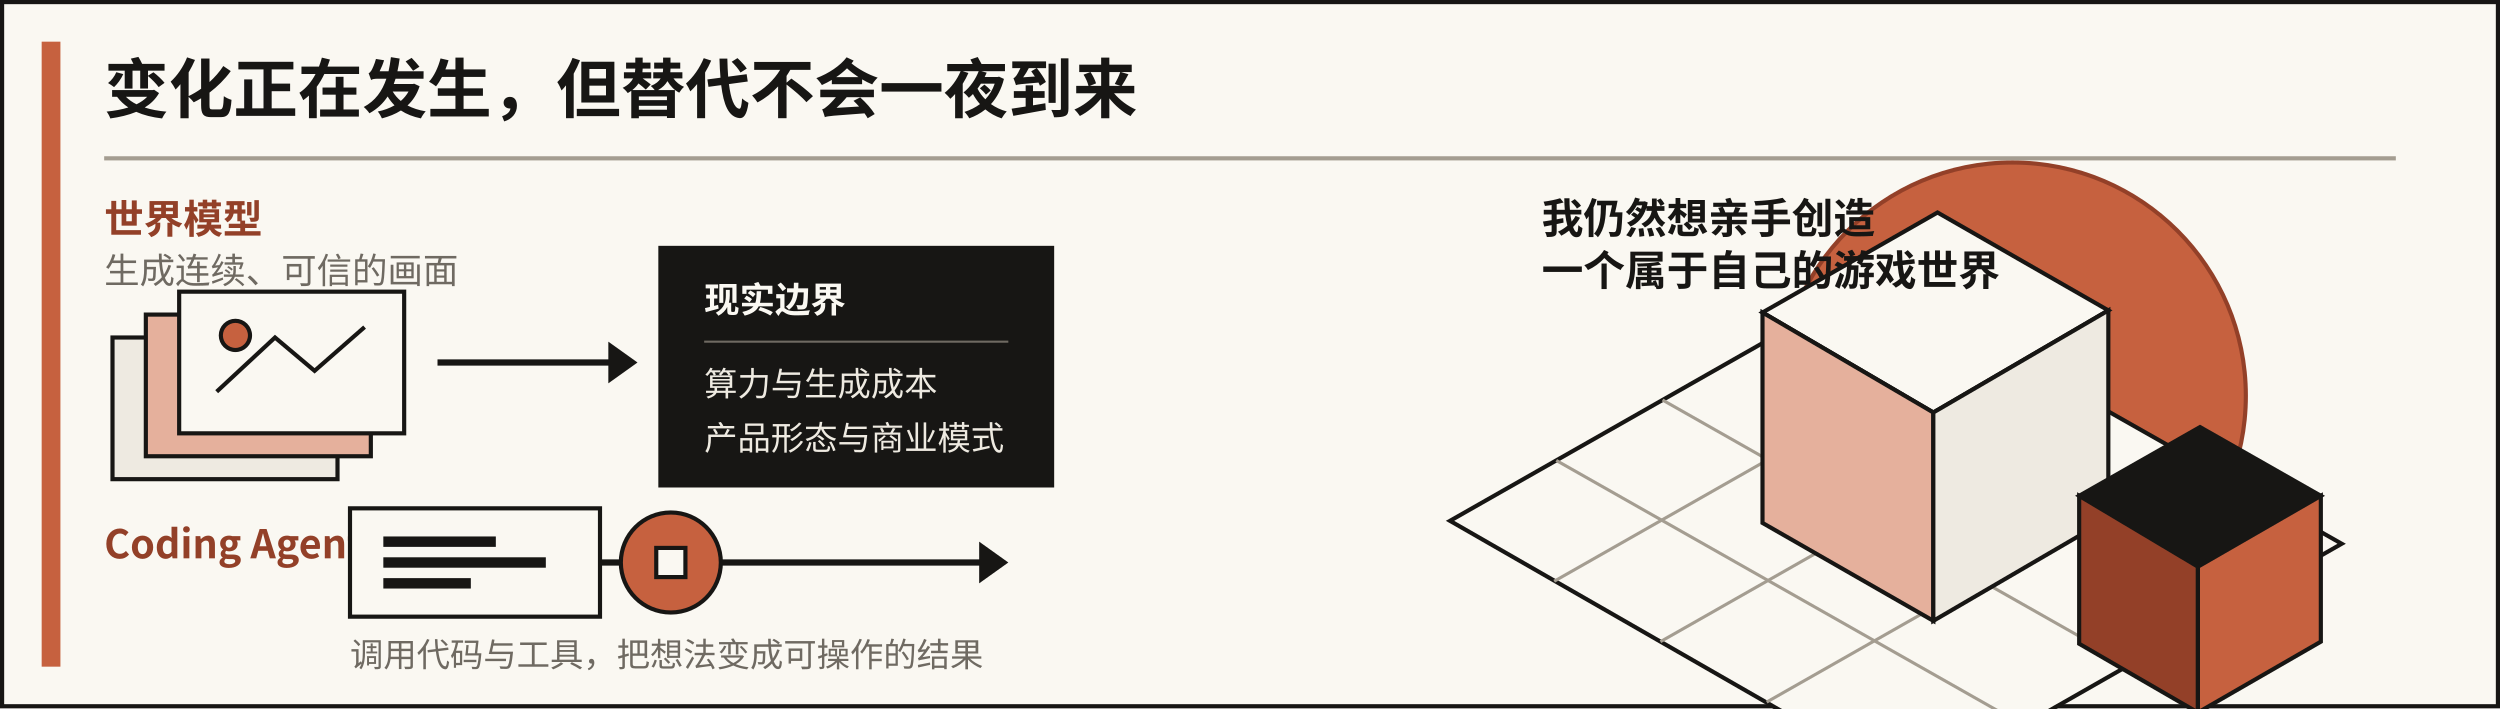
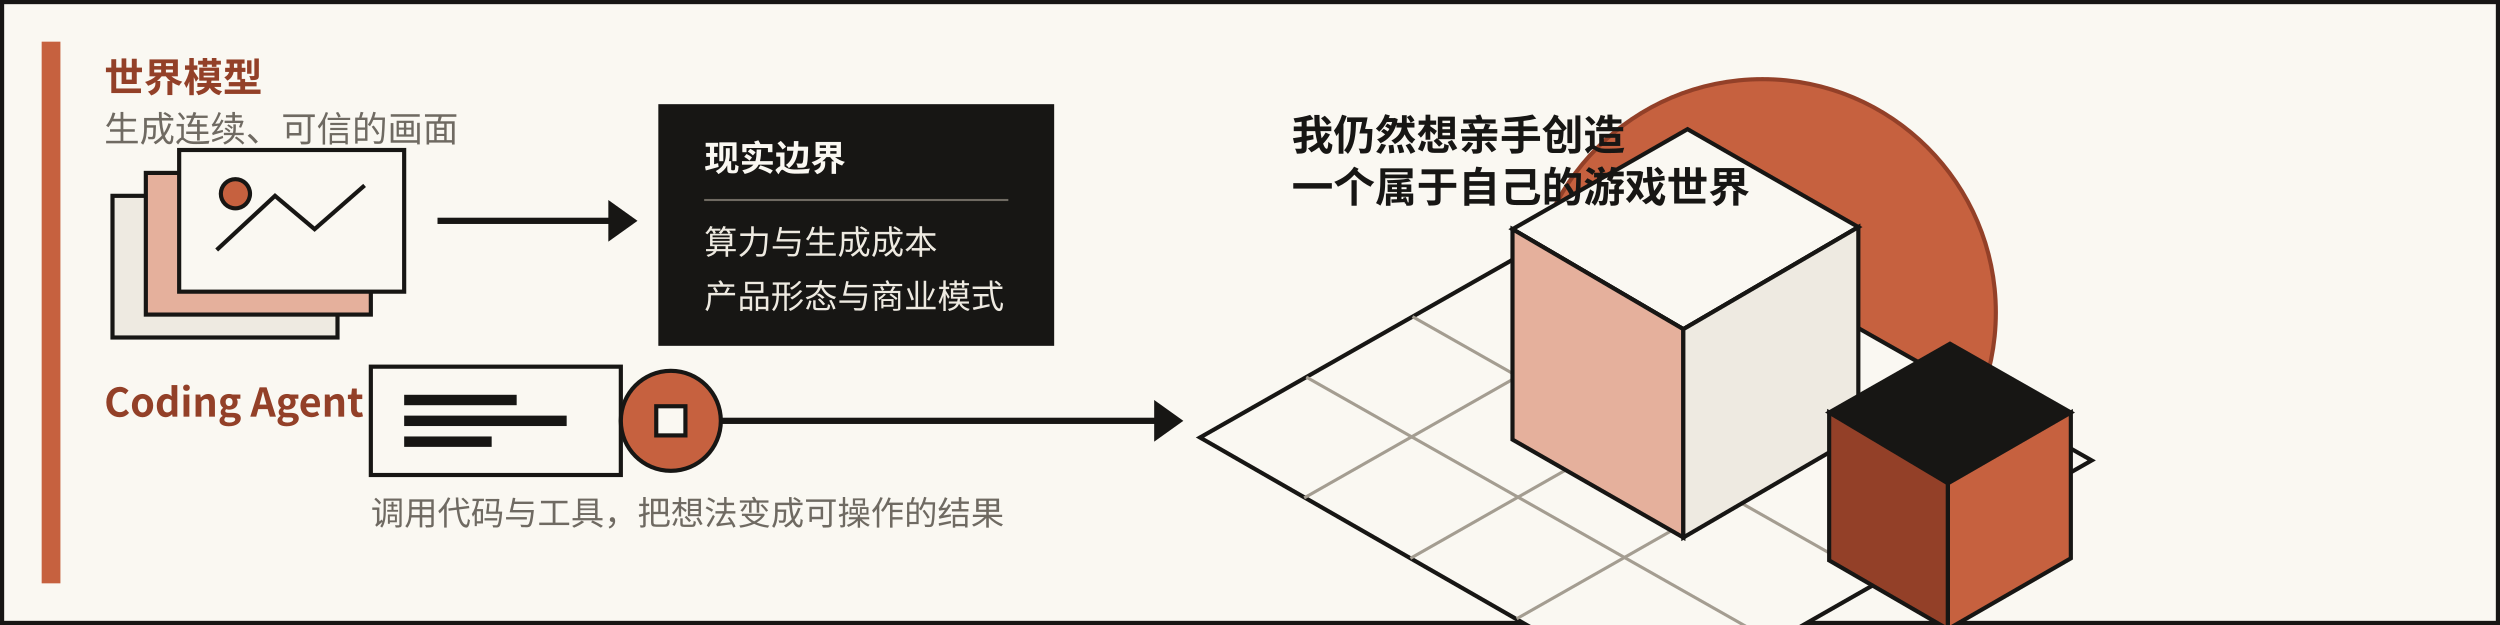
- <svg xmlns="http://www.w3.org/2000/svg" viewBox="0 0 1200 340" role="img" aria-labelledby="title description" shape-rendering="geometricPrecision">
-   <rect width="1200" height="340" fill="#eeeae1" />
-   <rect x="1" y="1" width="1198" height="338" fill="#faf8f2" stroke="#171614" stroke-width="2" />
-   <rect x="20" y="20" width="9" height="300" fill="#c6613f" />
-   <text x="50" y="54" fill="#171614" font-family="PingFang SC, Noto Sans CJK SC, Arial, sans-serif" font-size="31" font-weight="700">变化正在发生，但替代不会一夜到来</text>
-   <path d="M50 76h1100" stroke="#a49d91" stroke-width="2" />
-   <g font-family="PingFang SC, Noto Sans CJK SC, Arial, sans-serif">
+ <svg xmlns="http://www.w3.org/2000/svg" viewBox="0 0 1200 300" role="img" aria-labelledby="title description" shape-rendering="geometricPrecision">
+   <rect width="1200" height="300" fill="#eeeae1" />
+   <rect x="1" y="1" width="1198" height="298" fill="#faf8f2" stroke="#171614" stroke-width="2" />
+   <rect x="20" y="20" width="9" height="260" fill="#c6613f" />
+   <g transform="translate(0 -68)" font-family="PingFang SC, Noto Sans CJK SC, Arial, sans-serif">
    <text x="50" y="112" fill="#934028" font-size="19" font-weight="700">世界模型</text>
    <text x="50" y="136" fill="#6f6a62" font-size="17">生成连续、可信的画面</text>
    <g stroke="#171614" stroke-width="2">
      <rect x="54" y="162" width="108" height="68" fill="#eeeae1" />
      <rect x="70" y="151" width="108" height="68" fill="#e5b09c" />
      <rect x="86" y="140" width="108" height="68" fill="#faf8f2" />
      <path d="m104 188 28-26 19 16 24-21" fill="none" />
      <circle cx="113" cy="161" r="7" fill="#c6613f" />
    </g>
    <path d="M210 174h92" stroke="#171614" stroke-width="3" />
    <path d="m292 164 14 10-14 10z" fill="#171614" />
    <rect x="316" y="118" width="190" height="116" fill="#171614" />
    <text x="338" y="150" fill="#faf8f2" font-size="17" font-weight="700">现实边界</text>
    <path d="M338 164h146" stroke="#6f6a62" stroke-width="1" />
    <text x="338" y="190" fill="#eeeae1" font-size="16">算力与生成成本</text>
    <text x="338" y="216" fill="#eeeae1" font-size="16">产品形态与商业模式</text>
    <text x="50" y="268" fill="#934028" font-size="19" font-weight="700">Coding Agent</text>
-     <rect x="168" y="244" width="120" height="52" fill="#faf8f2" stroke="#171614" stroke-width="2" />
-     <path d="M184 260h54M184 270h78M184 280h42" stroke="#171614" stroke-width="5" />
+     <rect x="178" y="244" width="120" height="52" fill="#faf8f2" stroke="#171614" stroke-width="2" />
+     <path d="M194 260h54M194 270h78M194 280h42" stroke="#171614" stroke-width="5" />
    <circle cx="322" cy="270" r="24" fill="#c6613f" stroke="#171614" stroke-width="2" />
    <rect x="315" y="263" width="14" height="14" fill="#faf8f2" stroke="#171614" stroke-width="2" />
-     <path d="M288 270h10M346 270h134" stroke="#171614" stroke-width="3" />
-     <path d="m470 260 14 10-14 10z" fill="#171614" />
-     <text x="168" y="320" fill="#6f6a62" font-size="16">调用代码与工具，把想法变成可操作的结果</text>
+     <path d="M346 270h218" stroke="#171614" stroke-width="3" />
+     <path d="m554 260 14 10-14 10z" fill="#171614" />
+     <text x="178" y="320" fill="#6f6a62" font-size="16">调用代码与工具，把想法变成可操作的结果</text>
  </g>
-   <g stroke="#171614" stroke-width="2" stroke-linejoin="miter">
+   <g transform="translate(-120 -40)" stroke="#171614" stroke-width="2" stroke-linejoin="miter">
    <circle cx="966" cy="190" r="112" fill="#c6613f" stroke="#934028" />
    <path d="m696 250 204-116 224 127-205 117z" fill="#faf8f2" />
    <g fill="none" stroke="#a49d91" stroke-width="1.5">
      <path d="m746 279 204-116M797 308l204-116M848 337l204-116" />
      <path d="m747 221 224 127M798 192l224 127M849 163l224 127" />
    </g>
    <path d="m846 150 84-48 82 47-84 49z" fill="#faf8f2" />
    <path d="m846 150 82 48v100l-82-47z" fill="#e5b09c" />
    <path d="m928 198 84-49v100l-84 49z" fill="#eeeae1" />
    <path d="m998 238 58-33 58 33-59 34z" fill="#171614" />
    <path d="m998 238 57 34v70l-57-33z" fill="#934028" />
    <path d="m1055 272 59-34v70l-59 34z" fill="#c6613f" />
  </g>
-   <g font-family="PingFang SC, Noto Sans CJK SC, Arial, sans-serif">
+   <g transform="translate(-120 -40)" font-family="PingFang SC, Noto Sans CJK SC, Arial, sans-serif">
    <text x="740" y="112" fill="#171614" font-size="20" font-weight="700">我仍然想亲手创造</text>
    <text x="740" y="137" fill="#171614" font-size="20" font-weight="700">一个属于自己的游戏世界</text>
  </g>
</svg>
